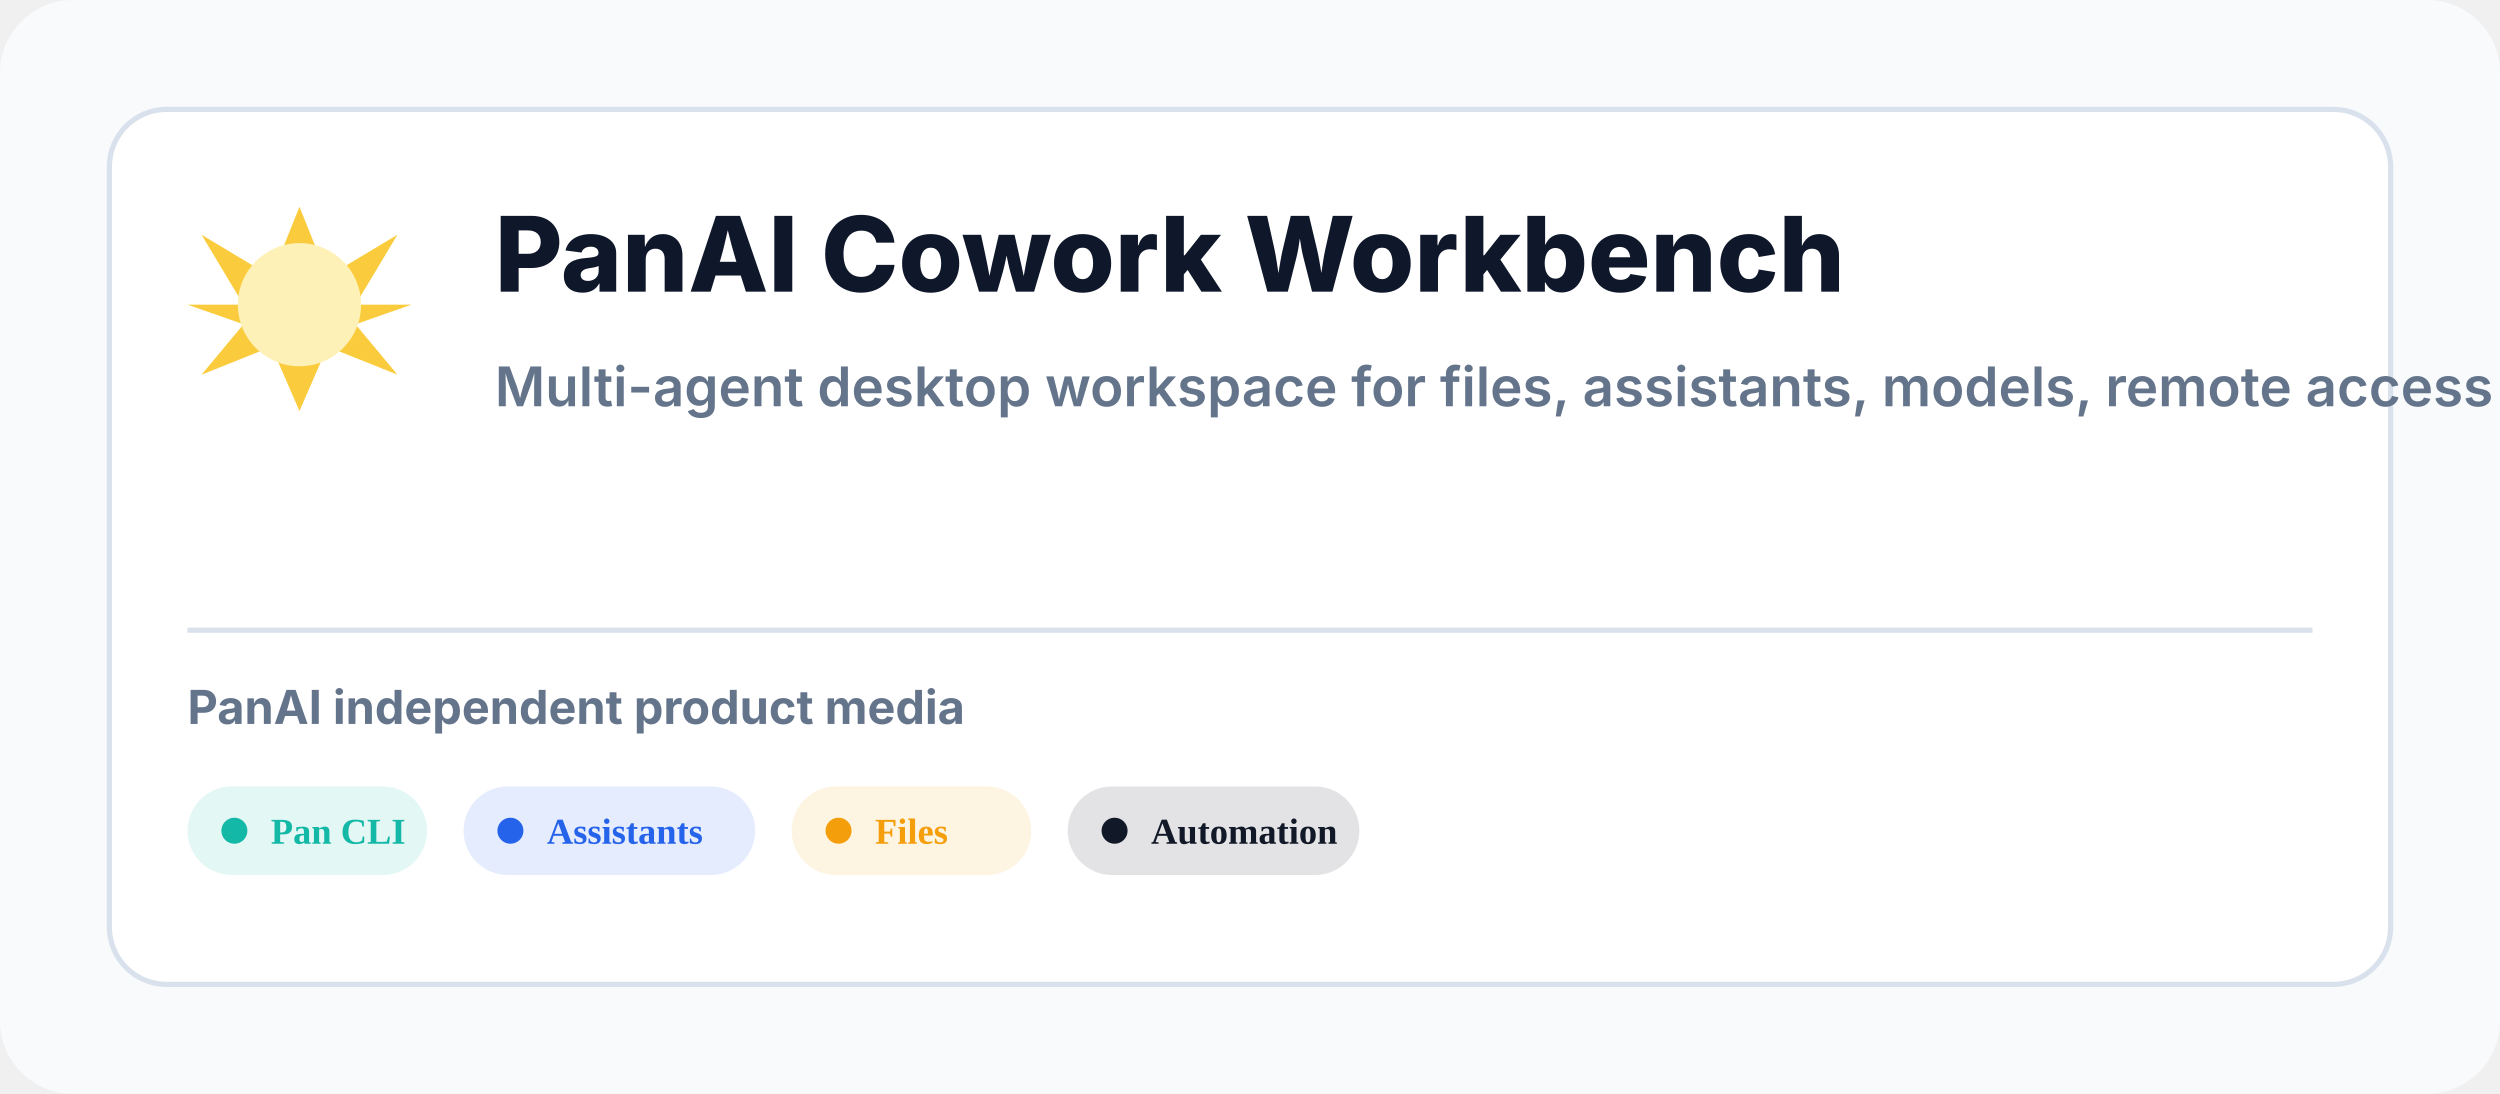
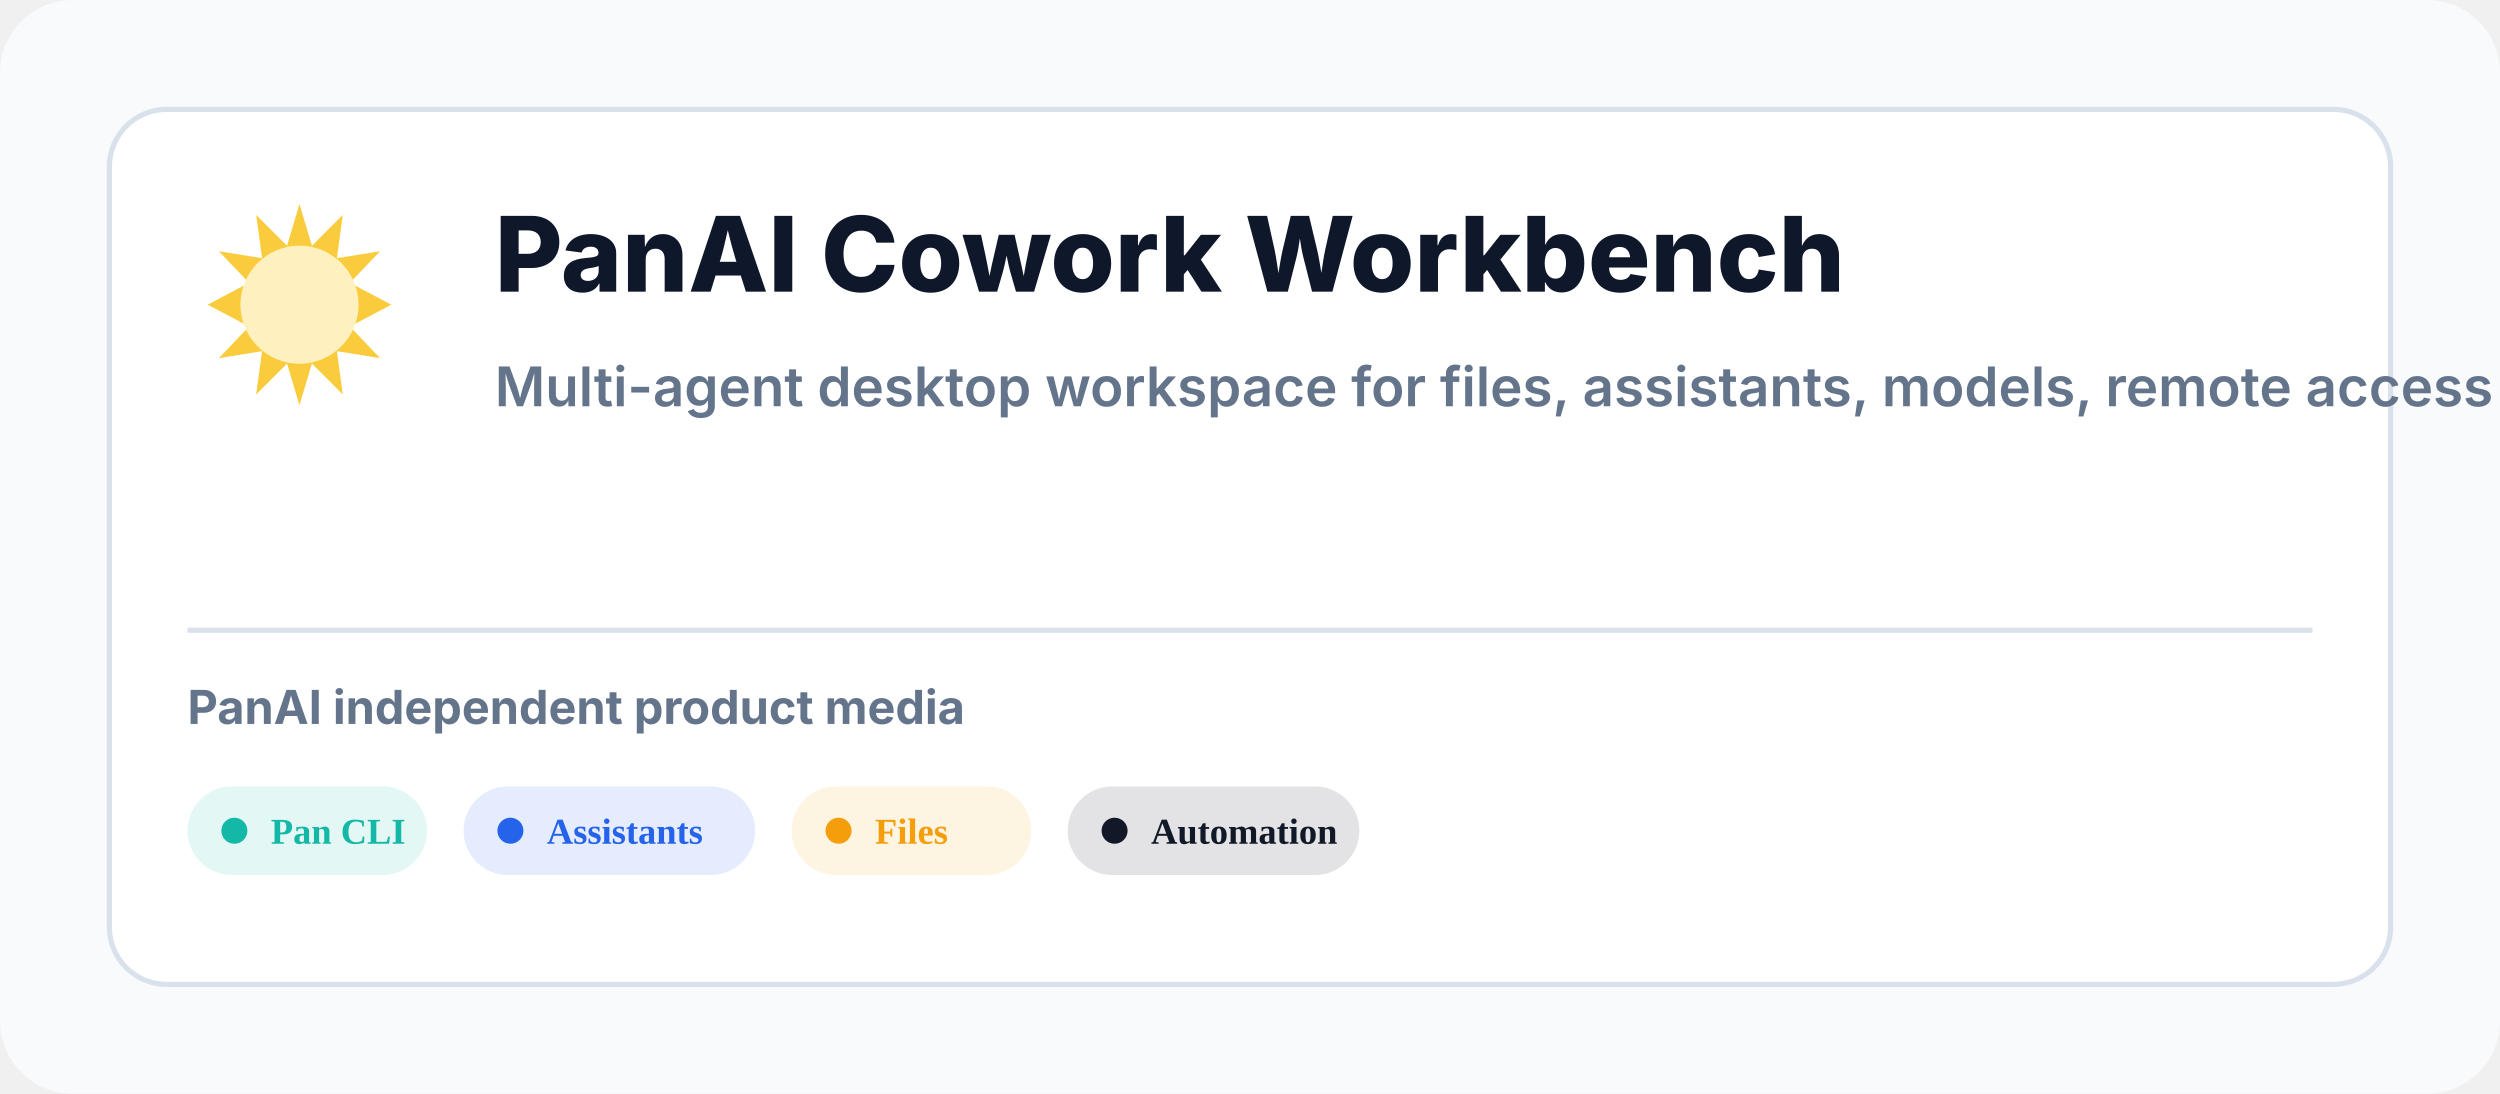
<svg xmlns="http://www.w3.org/2000/svg" width="960" height="420" viewBox="0 0 960 420" role="img" aria-label="PanAI Cowork Workbench">
  <rect width="960" height="420" rx="28" fill="#f8fafc" />
  <rect x="42" y="42" width="876" height="336" rx="22" fill="#ffffff" stroke="#d9e2ec" stroke-width="2" />
  <g transform="translate(72 74) scale(1.075)">
-     <path d="M40 5L50 30L75 15L60 40L80 40L60 47L75 65L50 55L40 78L30 55L5 65L20 47L0 40L20 40L5 15L30 30Z" fill="#FACC3D" />
-     <circle cx="40" cy="40" r="22" fill="#FEF1B7" />
+     <path d="M40 4.06 44.45 18.98 55.47 7.93 53.37 23.39 68.79 20.9 58.02 32.2 72.81 40 58.02 47.8 68.79 59.1 53.37 56.61 55.47 72.07 44.45 61.02 40 75.94 35.55 61.02 24.53 72.07 26.63 56.61 11.21 59.1 21.98 47.8 7.19 40 21.98 32.2 11.21 20.9 26.63 23.39 24.53 7.93 35.55 18.98Z" fill="#FACC3D" />
+     <circle cx="40" cy="40" r="21.09" fill="#FFF1BF" />
  </g>
  <text x="190" y="112" font-family="Inter, ui-sans-serif, system-ui, -apple-system, BlinkMacSystemFont, Segoe UI, sans-serif" font-size="40" font-weight="800" fill="#0f172a">PanAI Cowork Workbench</text>
  <text x="190" y="156" font-family="Inter, ui-sans-serif, system-ui, -apple-system, BlinkMacSystemFont, Segoe UI, sans-serif" font-size="21" font-weight="600" fill="#64748b">Multi-agent desktop workspace for files, assistants, models, remote access and automation.</text>
  <line x1="72" y1="242" x2="888" y2="242" stroke="#d9e2ec" stroke-width="2" />
  <text x="72" y="278" font-family="Inter, ui-sans-serif, system-ui, -apple-system, BlinkMacSystemFont, Segoe UI, sans-serif" font-size="18" font-weight="700" fill="#64748b">PanAI independent product media</text>
  <rect x="72" y="302" width="92" height="34" rx="17" fill="#14b8a6" fill-opacity="0.12" />
  <circle cx="90" cy="319" r="5" fill="#14b8a6" />
  <text x="104" y="324" font-size="14" font-weight="700" fill="#14b8a6">Pan CLI</text>
  <rect x="178" y="302" width="112" height="34" rx="17" fill="#2563eb" fill-opacity="0.12" />
  <circle cx="196" cy="319" r="5" fill="#2563eb" />
  <text x="210" y="324" font-size="14" font-weight="700" fill="#2563eb">Assistants</text>
  <rect x="304" y="302" width="92" height="34" rx="17" fill="#f59e0b" fill-opacity="0.12" />
  <circle cx="322" cy="319" r="5" fill="#f59e0b" />
  <text x="336" y="324" font-size="14" font-weight="700" fill="#f59e0b">Files</text>
  <rect x="410" y="302" width="112" height="34" rx="17" fill="#111827" fill-opacity="0.12" />
  <circle cx="428" cy="319" r="5" fill="#111827" />
  <text x="442" y="324" font-size="14" font-weight="700" fill="#111827">Automation</text>
</svg>
